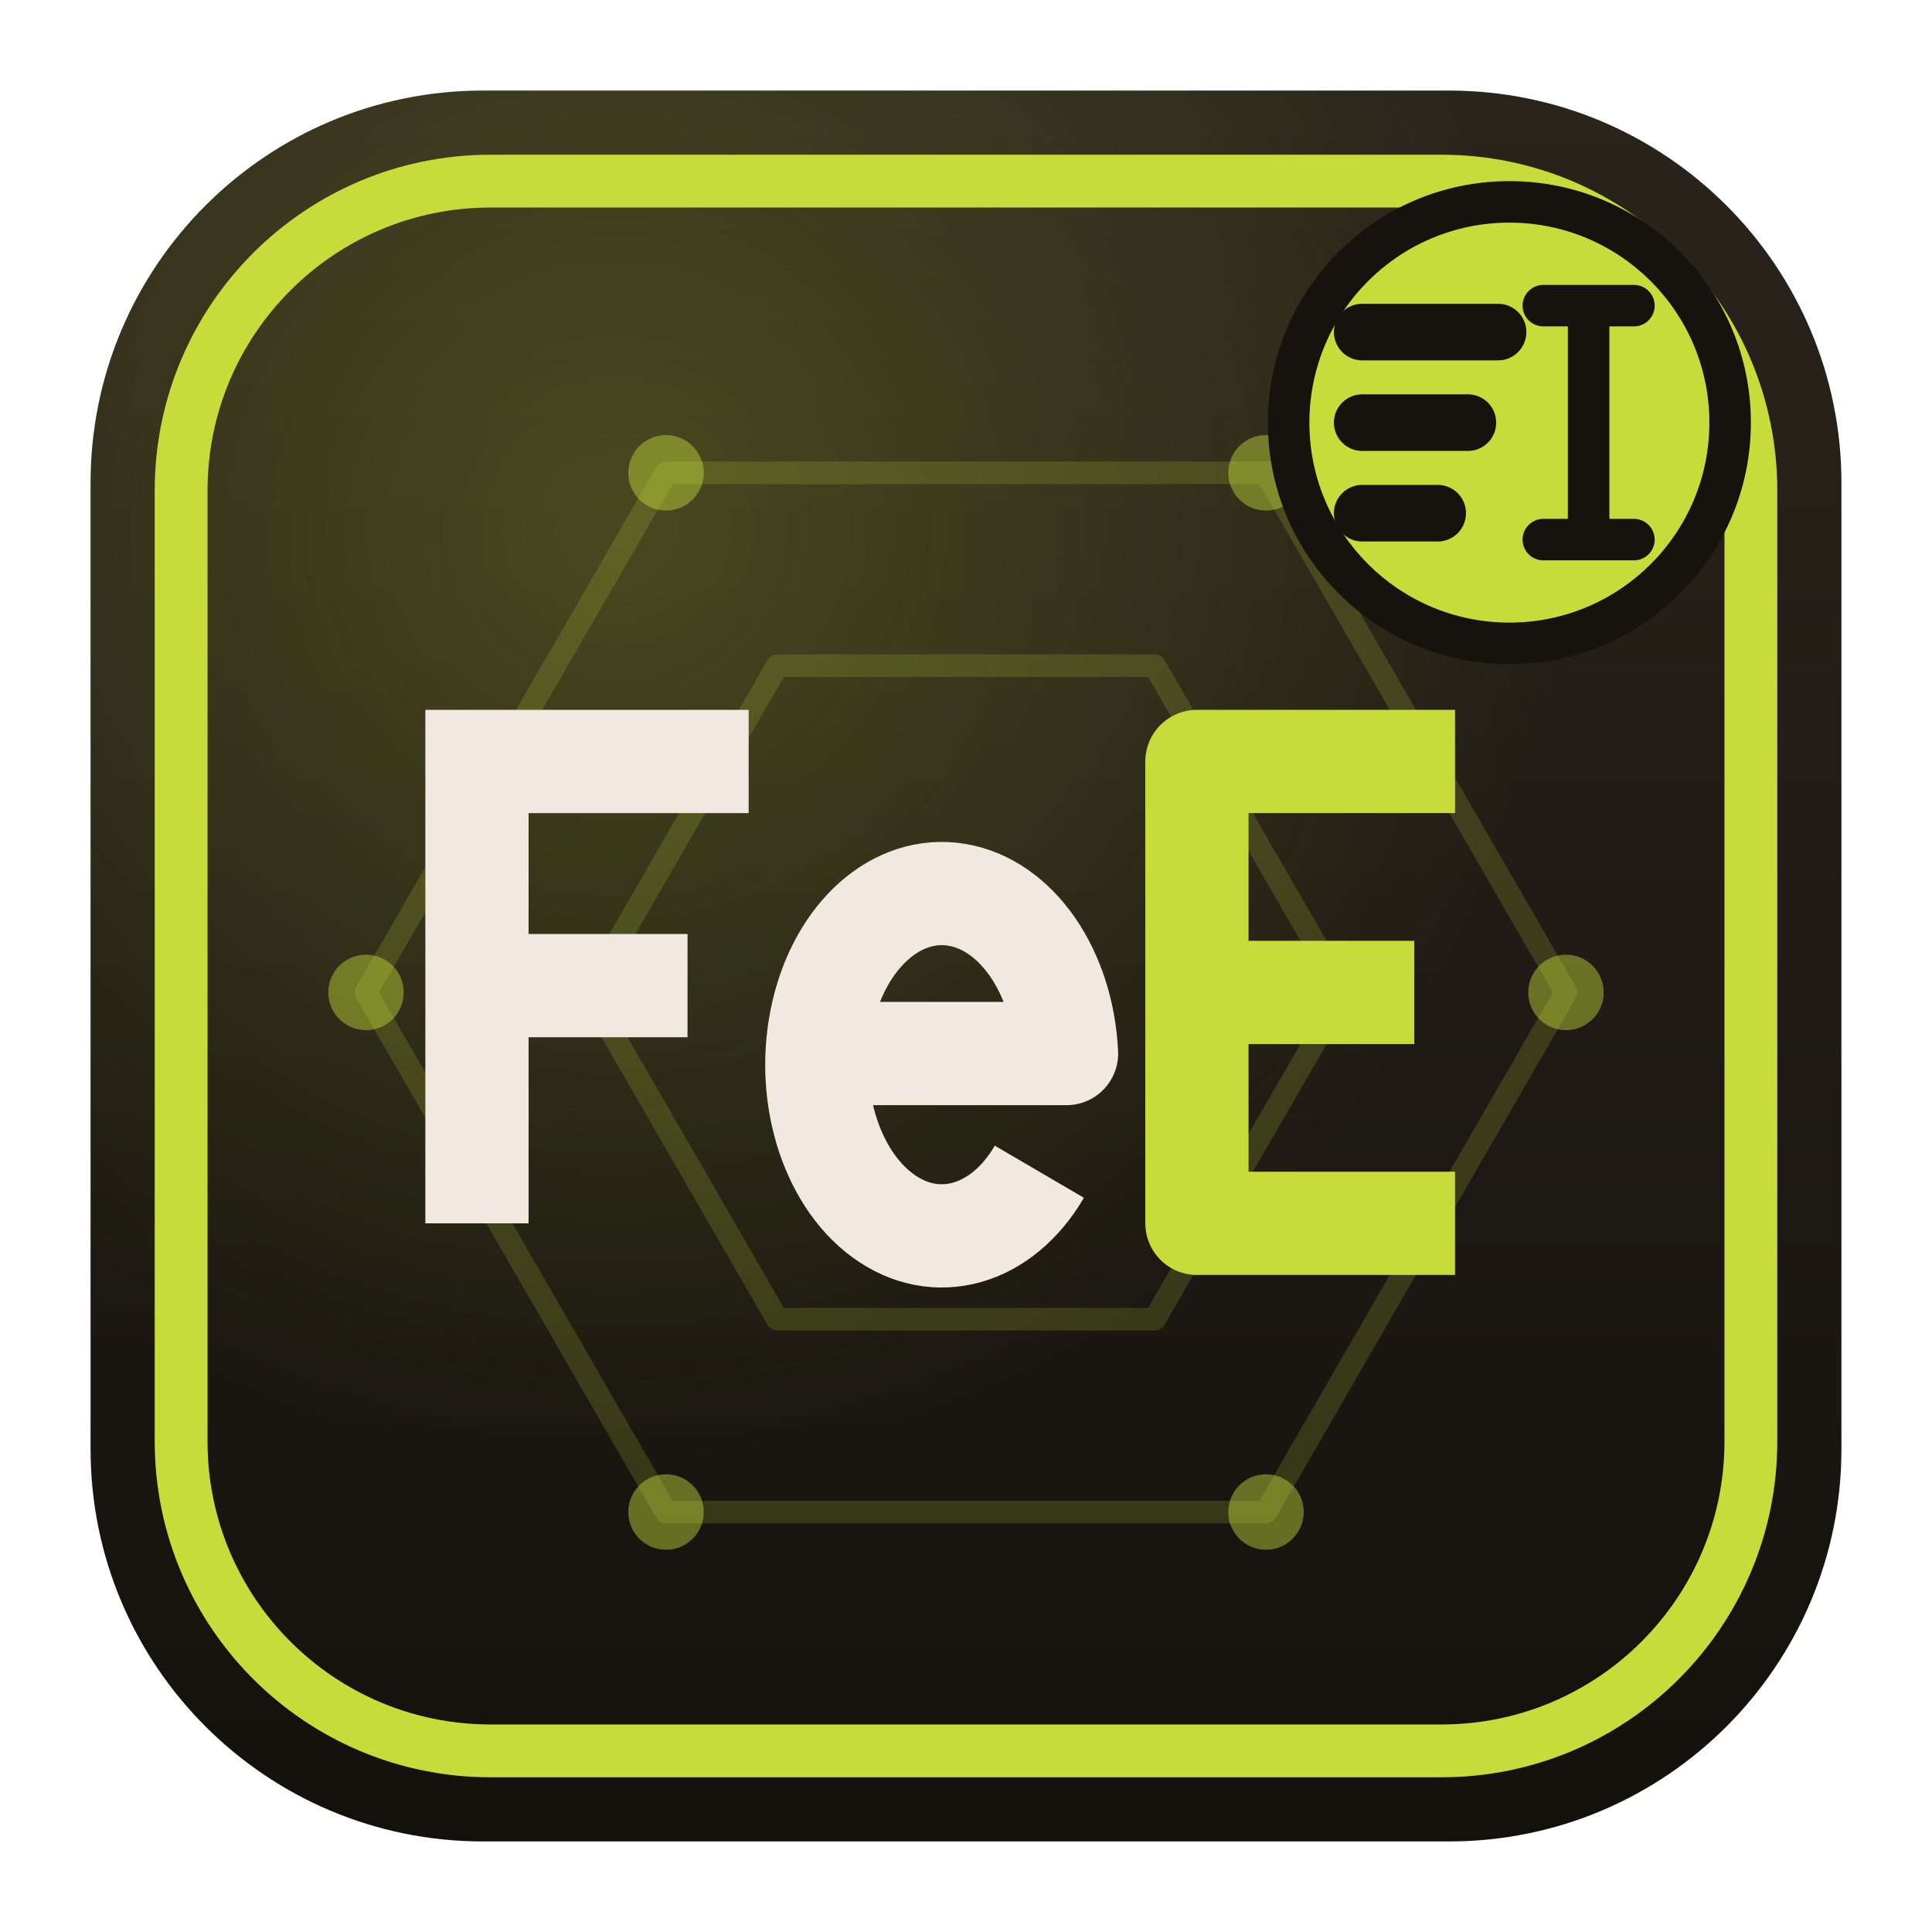
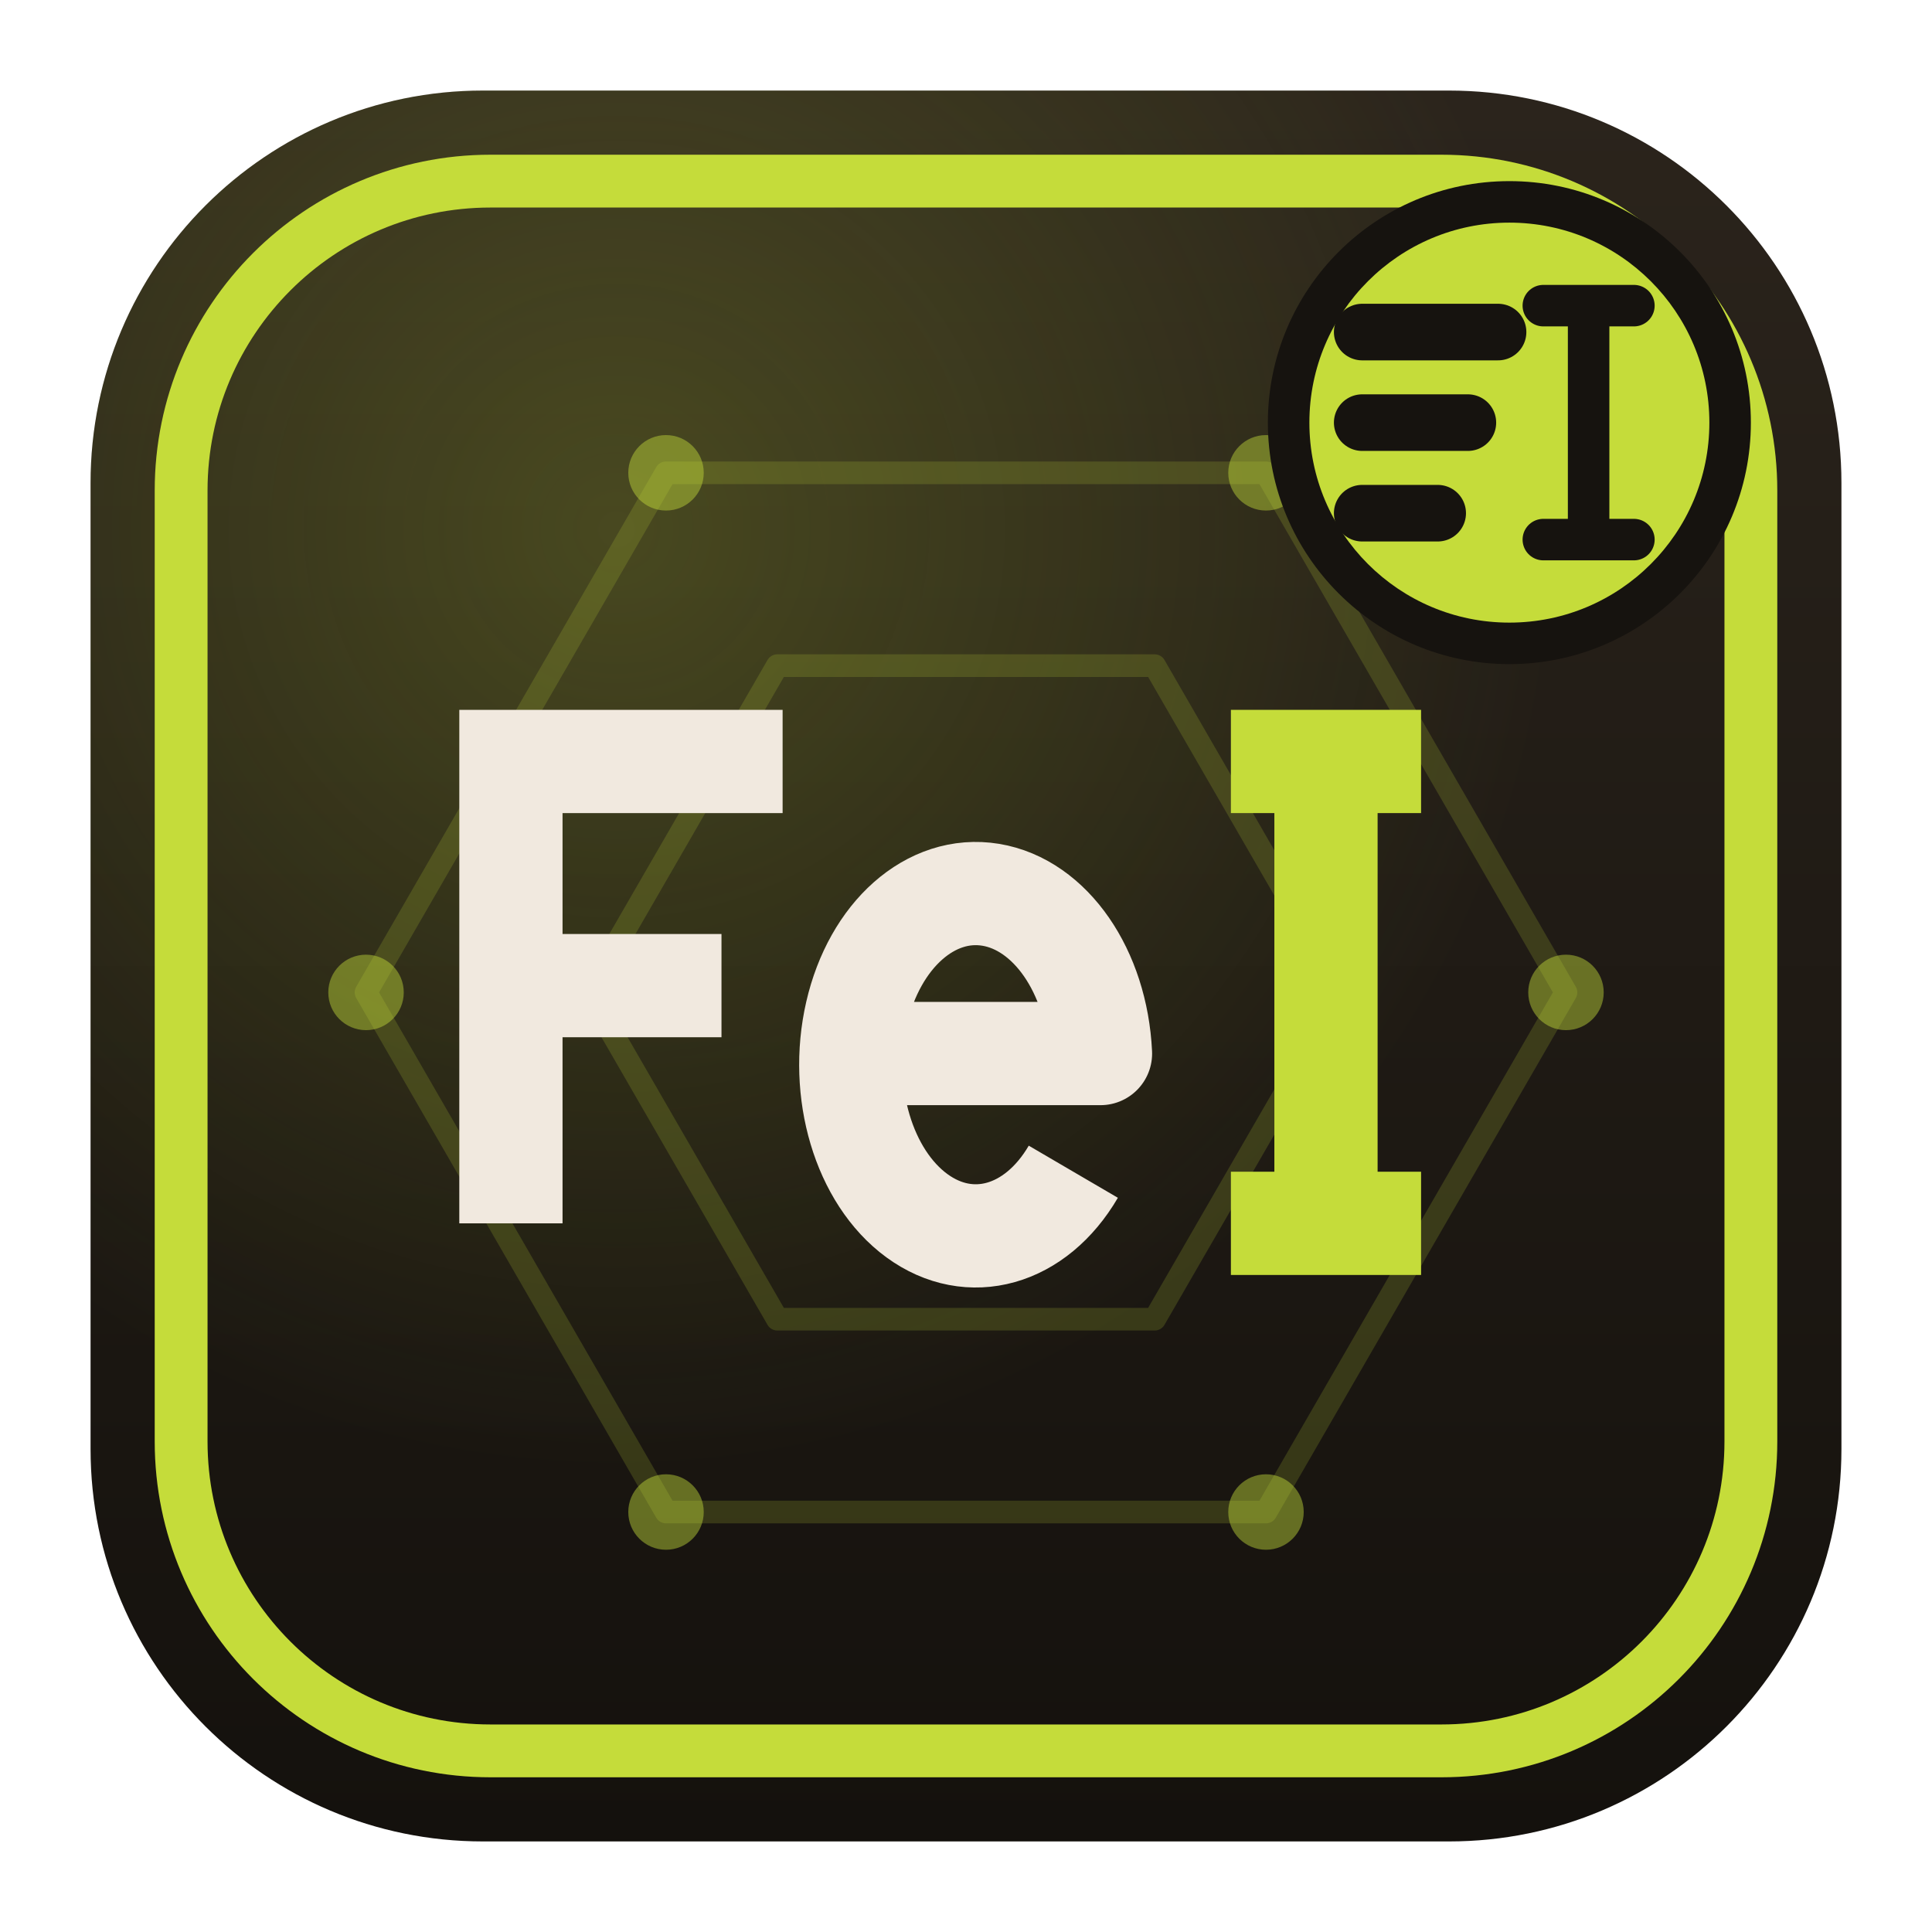
<svg xmlns="http://www.w3.org/2000/svg" viewBox="0 0 1024 1024" width="1024" height="1024">
  <defs>
    <linearGradient id="editor-bg" x1="0" y1="0" x2="0" y2="1">
      <stop offset="0" stop-color="#2b241c" />
      <stop offset="1" stop-color="#14110d" />
    </linearGradient>
    <radialGradient id="editor-glow" cx="0.3" cy="0.25" r="0.9">
      <stop offset="0" stop-color="#C5DC3A" stop-opacity="0.22" />
      <stop offset="0.6" stop-color="#C5DC3A" stop-opacity="0" />
    </radialGradient>
  </defs>
  <rect x="48" y="48" width="928" height="928" rx="208" fill="url(#editor-bg)" />
  <rect x="48" y="48" width="928" height="928" rx="208" fill="url(#editor-glow)" />
  <rect x="96" y="96" width="832" height="832" rx="164" fill="none" stroke="#C5DC3A" stroke-width="28" />
  <g transform="translate(0 -34)">
    <g fill="none" stroke="#C5DC3A" stroke-opacity="0.18" stroke-width="12" stroke-linejoin="round">
      <polygon points="830.0,560.0 671.0,835.4 353.0,835.4 194.0,560.0 353.0,284.6 671.0,284.6" />
      <polygon points="712.0,560.0 612.0,733.2 412.0,733.2 312.0,560.0 412.0,386.8 612.0,386.8" />
    </g>
    <g fill="#C5DC3A" fill-opacity="0.45">
      <circle cx="830.0" cy="560.0" r="20" />
      <circle cx="671.0" cy="835.4" r="20" />
      <circle cx="353.0" cy="835.4" r="20" />
      <circle cx="194.0" cy="560.0" r="20" />
      <circle cx="353.0" cy="284.6" r="20" />
      <circle cx="671.0" cy="284.6" r="20" />
    </g>
-     <g transform="translate(512 560) scale(0.72) translate(-360.0 -560)">
+     <g transform="translate(512 560) scale(0.72) translate(-335.0 -560)">
      <g fill="none" stroke="#f1e9df" stroke-width="76" stroke-linecap="butt" stroke-linejoin="miter">
        <path transform="translate(-330 0)" d="M330 730 V390 H530" />
        <path transform="translate(-330 0)" d="M330 555 H485" />
      </g>
      <g fill="none" stroke="#f1e9df" stroke-width="76" stroke-linecap="butt" stroke-linejoin="round">
        <path transform="translate(-334 0)" d="M584 605 H768 A92 126 0 1 0 748 692" />
      </g>
      <g fill="none" stroke="#C5DC3A" stroke-width="76" stroke-linecap="butt" stroke-linejoin="round">
-         <path transform="translate(530 0)" d="M190 390 H0 V730 H190" />
-         <path transform="translate(530 0)" d="M0 560 H160" />
+         <path transform="translate(500 0)" d="M100 390 V730" />
+         <path transform="translate(500 0)" d="M30 390 H170" />
+         <path transform="translate(500 0)" d="M30 730 H170" />
      </g>
    </g>
  </g>
  <circle cx="800" cy="224" r="128" fill="#16130f" />
  <circle cx="800" cy="224" r="106" fill="#C5DC3A" />
  <g transform="translate(800 224)">
    <path fill="none" stroke="#16130f" stroke-width="30" stroke-linecap="round" stroke-linejoin="round" d="M-78 -48 H-6 M-78 0 H-22 M-78 48 H-38" />
    <path fill="none" stroke="#16130f" stroke-width="22" stroke-linecap="round" stroke-linejoin="round" d="M42 -62 V62 M18 -62 H66 M18 62 H66" />
  </g>
</svg>
